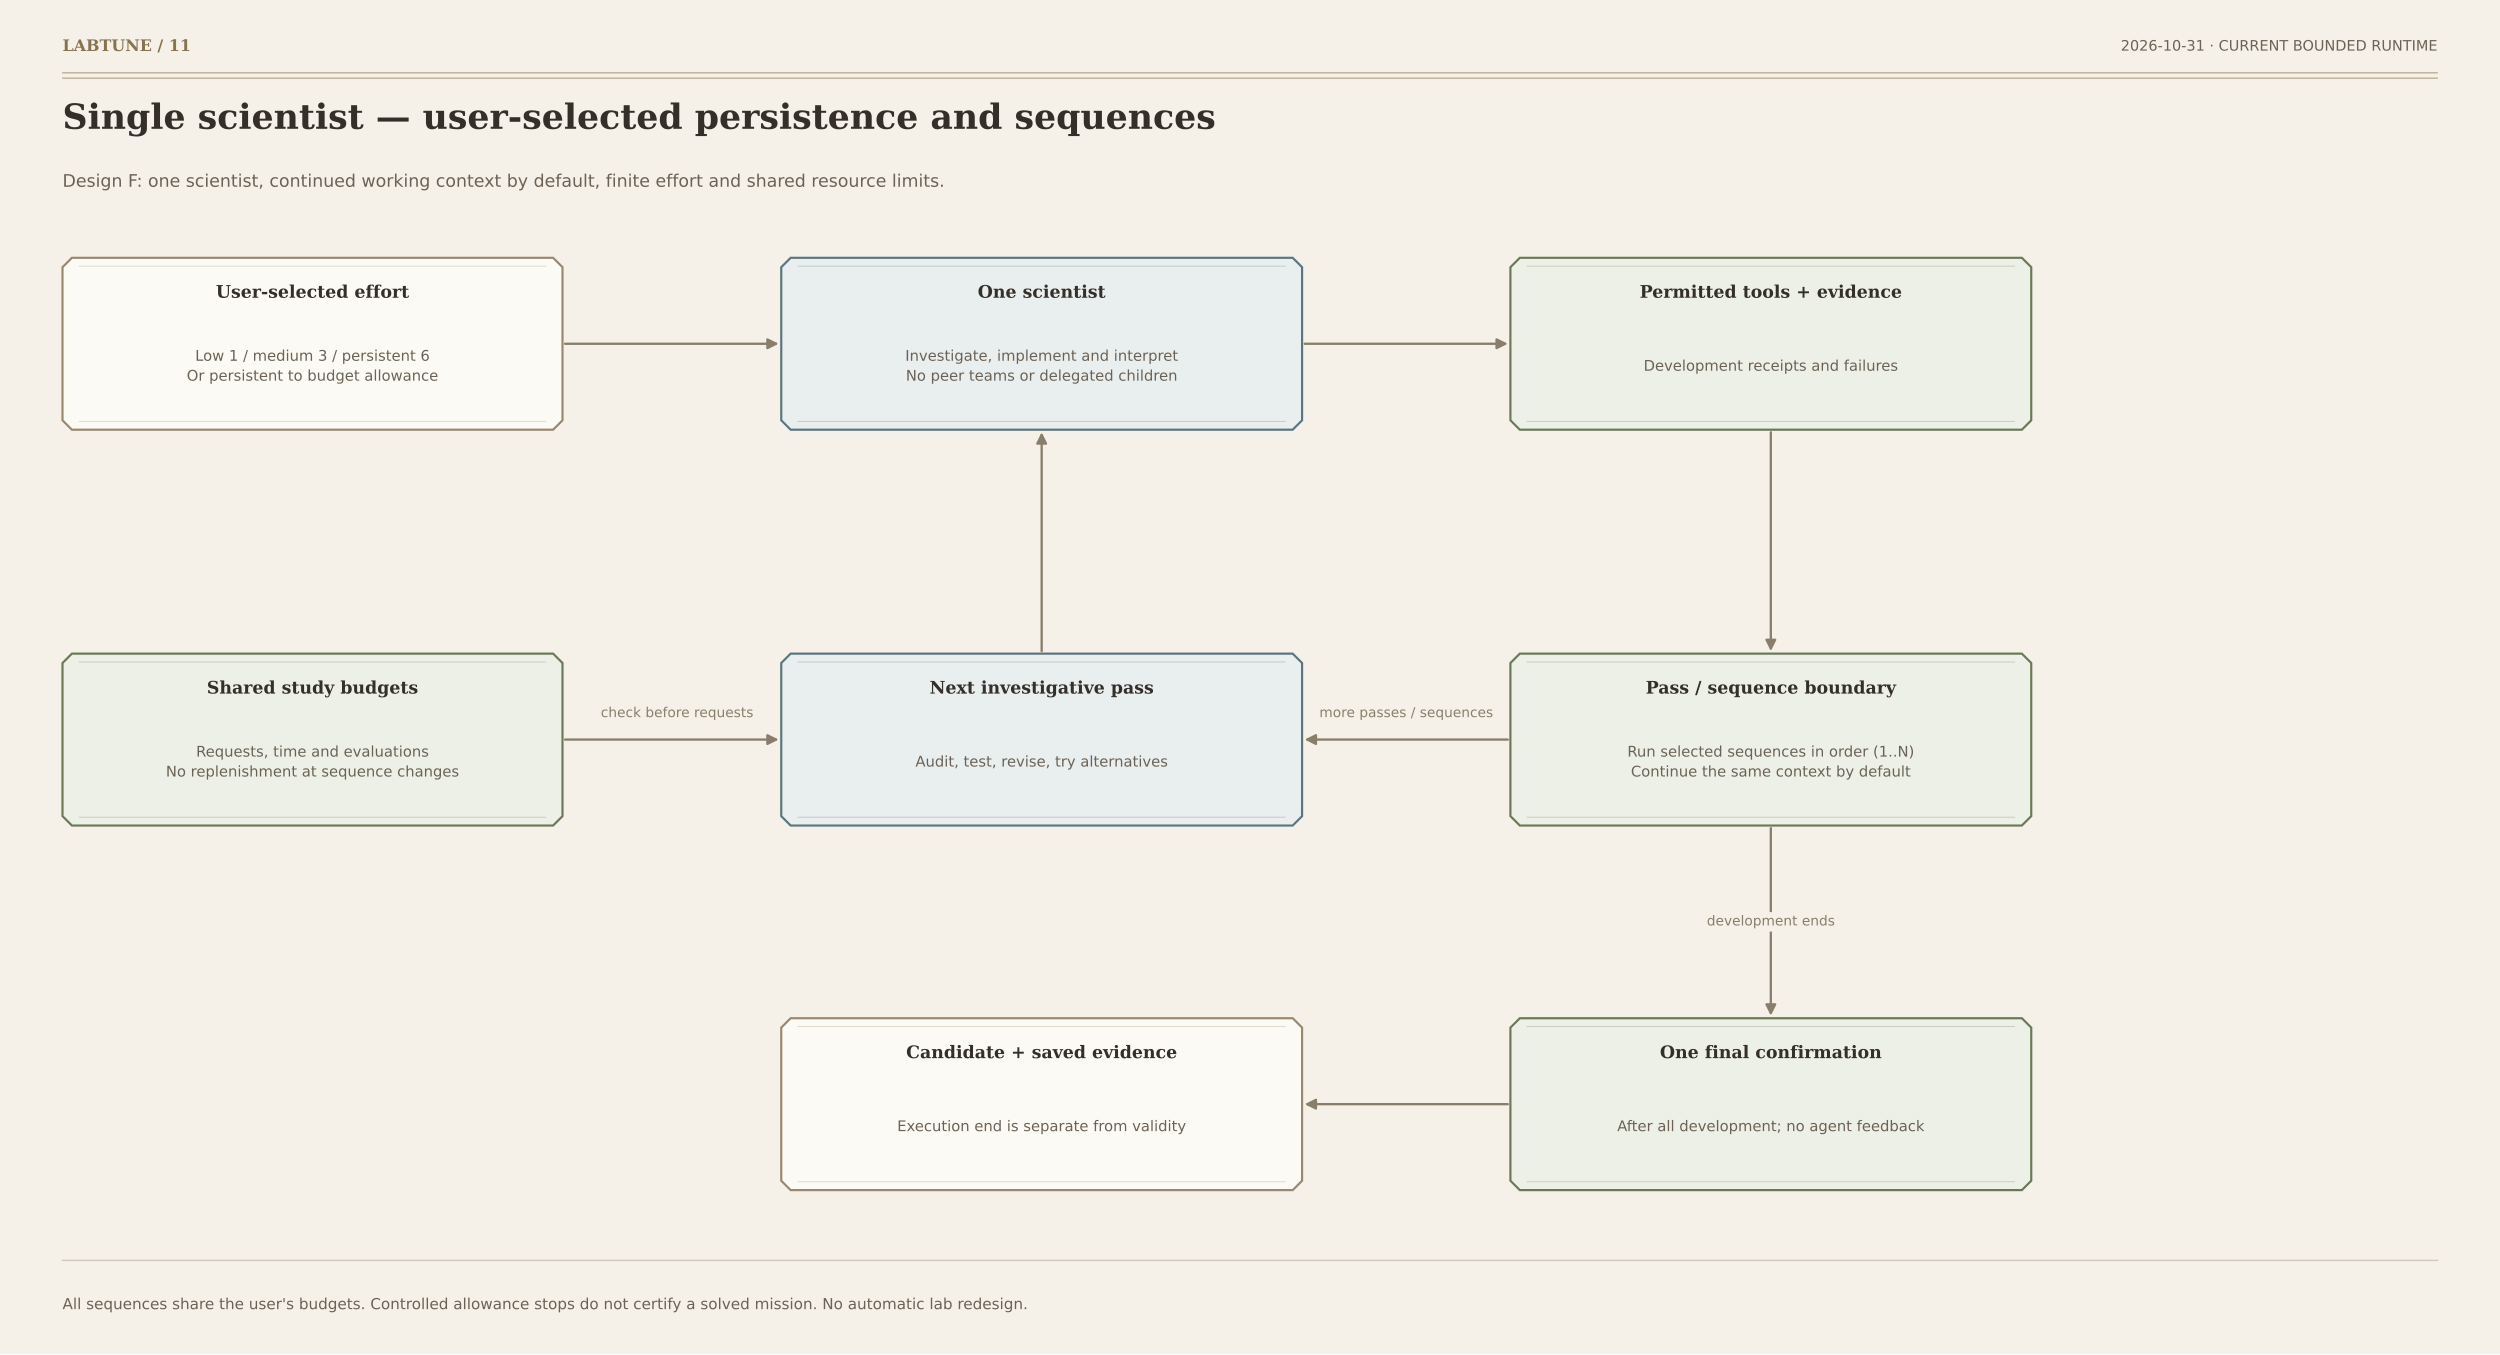
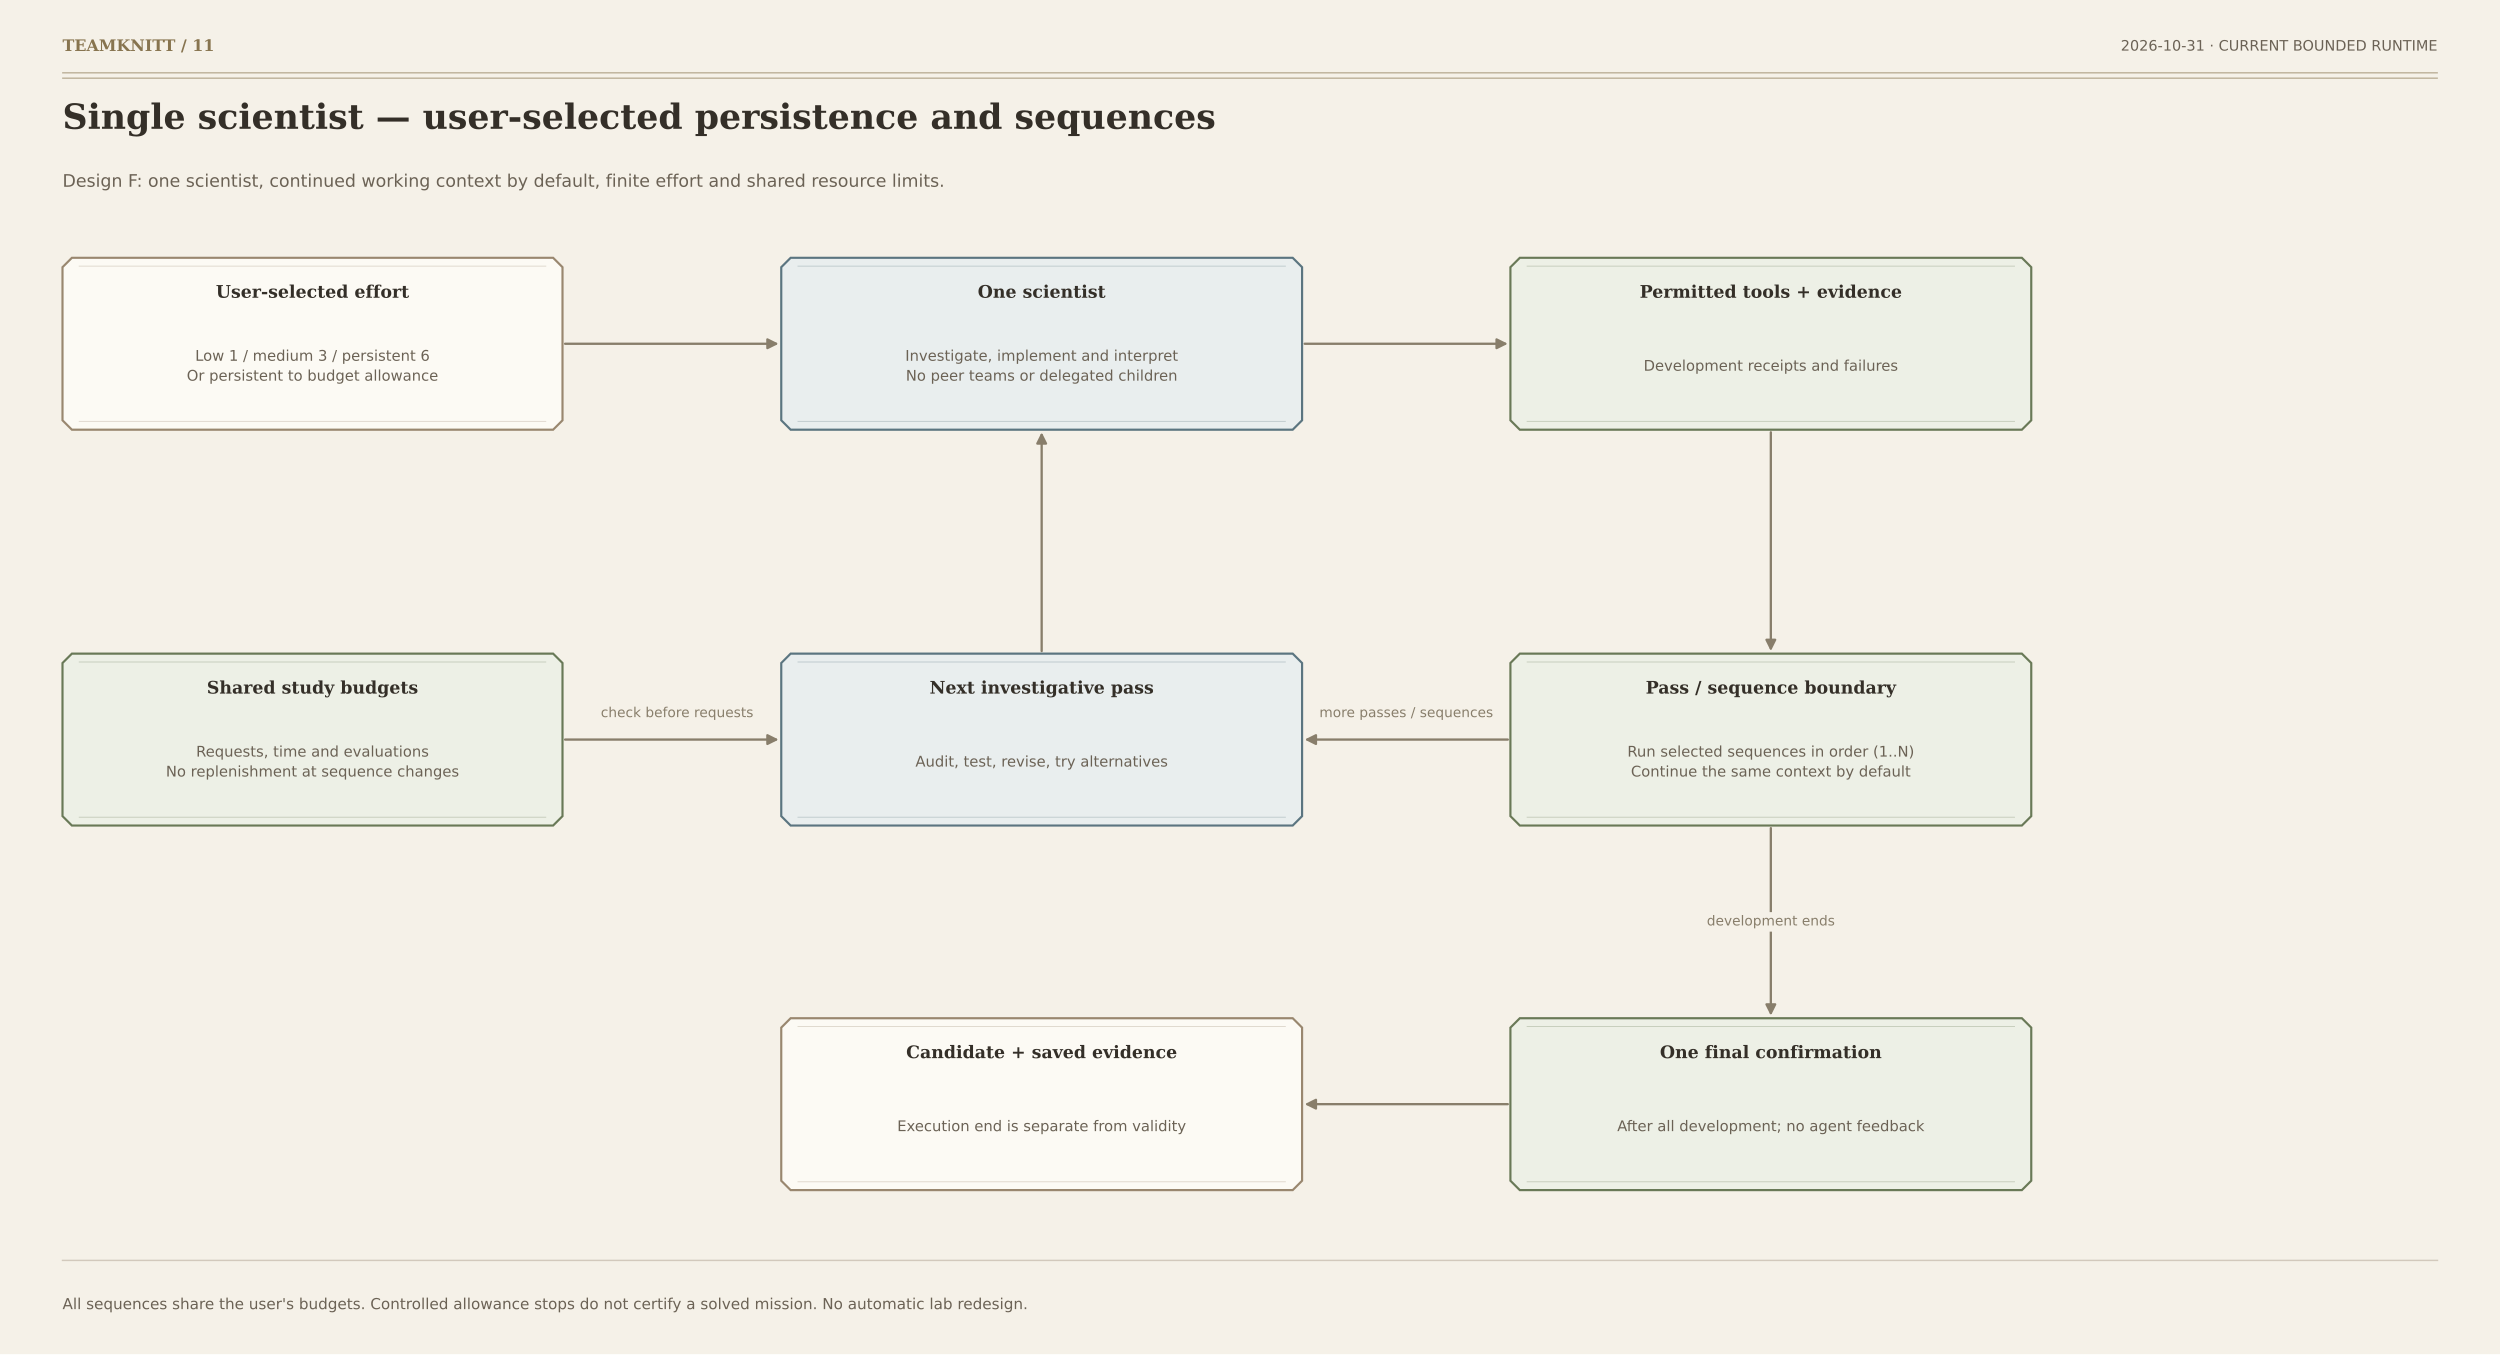
<svg xmlns="http://www.w3.org/2000/svg" width="1728pt" height="936pt" viewBox="0 0 1728 936" version="1.1">
  <defs>
    <style type="text/css">*{stroke-linejoin: round; stroke-linecap: butt}</style>
  </defs>
  <g id="figure_1">
    <g id="patch_1">
-       <path d="M 0 936  L 1728 936  L 1728 0  L 0 0  z " style="fill: #f5f1e8" />
+       <path d="M 0 936 L 1728 936 L 1728 0 L 0 0 z " style="fill: #f5f1e8" />
    </g>
    <g id="axes_1">
      <g id="patch_2">
-         <path d="M 390.6 237.6  L 536.411 237.6  " clip-path="url(#pcd49d81cd2)" style="fill: none; stroke: #887e6b; stroke-width: 1.6; stroke-linecap: round" />
-         <path d="M 530.411 234.6  L 536.411 237.6  L 530.411 240.6  z " clip-path="url(#pcd49d81cd2)" style="fill: #887e6b; stroke: #887e6b; stroke-width: 1.6; stroke-linecap: round" />
+         <path d="M 390.6 237.6 L 536.411 237.6 " clip-path="url(#p267aa336ec)" style="fill: none; stroke: #887e6b; stroke-width: 1.6; stroke-linecap: round" />
+         <path d="M 530.411 234.6 L 536.411 237.6 L 530.411 240.6 z " clip-path="url(#p267aa336ec)" style="fill: #887e6b; stroke: #887e6b; stroke-width: 1.6; stroke-linecap: round" />
      </g>
      <g id="patch_3">
-         <path d="M 901.8 237.6  L 1040.411 237.6  " clip-path="url(#pcd49d81cd2)" style="fill: none; stroke: #887e6b; stroke-width: 1.6; stroke-linecap: round" />
-         <path d="M 1034.411 234.6  L 1040.411 237.6  L 1034.411 240.6  z " clip-path="url(#pcd49d81cd2)" style="fill: #887e6b; stroke: #887e6b; stroke-width: 1.6; stroke-linecap: round" />
+         <path d="M 901.8 237.6 L 1040.411 237.6 " clip-path="url(#p267aa336ec)" style="fill: none; stroke: #887e6b; stroke-width: 1.6; stroke-linecap: round" />
+         <path d="M 1034.411 234.6 L 1040.411 237.6 L 1034.411 240.6 z " clip-path="url(#p267aa336ec)" style="fill: #887e6b; stroke: #887e6b; stroke-width: 1.6; stroke-linecap: round" />
      </g>
      <g id="patch_4">
-         <path d="M 1224 298.8  L 1224 448.211  " clip-path="url(#pcd49d81cd2)" style="fill: none; stroke: #887e6b; stroke-width: 1.6; stroke-linecap: round" />
-         <path d="M 1227 442.211  L 1224 448.211  L 1221 442.211  z " clip-path="url(#pcd49d81cd2)" style="fill: #887e6b; stroke: #887e6b; stroke-width: 1.6; stroke-linecap: round" />
+         <path d="M 1224 298.8 L 1224 448.211 " clip-path="url(#p267aa336ec)" style="fill: none; stroke: #887e6b; stroke-width: 1.6; stroke-linecap: round" />
+         <path d="M 1227 442.211 L 1224 448.211 L 1221 442.211 z " clip-path="url(#p267aa336ec)" style="fill: #887e6b; stroke: #887e6b; stroke-width: 1.6; stroke-linecap: round" />
      </g>
      <g id="patch_5">
-         <path d="M 1042.2 511.2  L 903.589 511.2  " clip-path="url(#pcd49d81cd2)" style="fill: none; stroke: #887e6b; stroke-width: 1.6; stroke-linecap: round" />
-         <path d="M 909.589 514.2  L 903.589 511.2  L 909.589 508.2  z " clip-path="url(#pcd49d81cd2)" style="fill: #887e6b; stroke: #887e6b; stroke-width: 1.6; stroke-linecap: round" />
+         <path d="M 1042.2 511.2 L 903.589 511.2 " clip-path="url(#p267aa336ec)" style="fill: none; stroke: #887e6b; stroke-width: 1.6; stroke-linecap: round" />
+         <path d="M 909.589 514.2 L 903.589 511.2 L 909.589 508.2 z " clip-path="url(#p267aa336ec)" style="fill: #887e6b; stroke: #887e6b; stroke-width: 1.6; stroke-linecap: round" />
      </g>
      <g id="patch_6">
-         <path d="M 390.6 511.2  L 536.411 511.2  " clip-path="url(#pcd49d81cd2)" style="fill: none; stroke: #887e6b; stroke-width: 1.6; stroke-linecap: round" />
-         <path d="M 530.411 508.2  L 536.411 511.2  L 530.411 514.2  z " clip-path="url(#pcd49d81cd2)" style="fill: #887e6b; stroke: #887e6b; stroke-width: 1.6; stroke-linecap: round" />
+         <path d="M 390.6 511.2 L 536.411 511.2 " clip-path="url(#p267aa336ec)" style="fill: none; stroke: #887e6b; stroke-width: 1.6; stroke-linecap: round" />
+         <path d="M 530.411 508.2 L 536.411 511.2 L 530.411 514.2 z " clip-path="url(#p267aa336ec)" style="fill: #887e6b; stroke: #887e6b; stroke-width: 1.6; stroke-linecap: round" />
      </g>
      <g id="patch_7">
-         <path d="M 720 450  L 720 300.589  " clip-path="url(#pcd49d81cd2)" style="fill: none; stroke: #887e6b; stroke-width: 1.6; stroke-linecap: round" />
-         <path d="M 717 306.589  L 720 300.589  L 723 306.589  z " clip-path="url(#pcd49d81cd2)" style="fill: #887e6b; stroke: #887e6b; stroke-width: 1.6; stroke-linecap: round" />
+         <path d="M 720 450 L 720 300.589 " clip-path="url(#p267aa336ec)" style="fill: none; stroke: #887e6b; stroke-width: 1.6; stroke-linecap: round" />
+         <path d="M 717 306.589 L 720 300.589 L 723 306.589 z " clip-path="url(#p267aa336ec)" style="fill: #887e6b; stroke: #887e6b; stroke-width: 1.6; stroke-linecap: round" />
      </g>
      <g id="patch_8">
-         <path d="M 1224 572.4  L 1224 700.211  " clip-path="url(#pcd49d81cd2)" style="fill: none; stroke: #887e6b; stroke-width: 1.6; stroke-linecap: round" />
-         <path d="M 1227 694.211  L 1224 700.211  L 1221 694.211  z " clip-path="url(#pcd49d81cd2)" style="fill: #887e6b; stroke: #887e6b; stroke-width: 1.6; stroke-linecap: round" />
+         <path d="M 1224 572.4 L 1224 700.211 " clip-path="url(#p267aa336ec)" style="fill: none; stroke: #887e6b; stroke-width: 1.6; stroke-linecap: round" />
+         <path d="M 1227 694.211 L 1224 700.211 L 1221 694.211 z " clip-path="url(#p267aa336ec)" style="fill: #887e6b; stroke: #887e6b; stroke-width: 1.6; stroke-linecap: round" />
      </g>
      <g id="patch_9">
-         <path d="M 1042.2 763.2  L 903.589 763.2  " clip-path="url(#pcd49d81cd2)" style="fill: none; stroke: #887e6b; stroke-width: 1.6; stroke-linecap: round" />
-         <path d="M 909.589 766.2  L 903.589 763.2  L 909.589 760.2  z " clip-path="url(#pcd49d81cd2)" style="fill: #887e6b; stroke: #887e6b; stroke-width: 1.6; stroke-linecap: round" />
+         <path d="M 1042.2 763.2 L 903.589 763.2 " clip-path="url(#p267aa336ec)" style="fill: none; stroke: #887e6b; stroke-width: 1.6; stroke-linecap: round" />
+         <path d="M 909.589 766.2 L 903.589 763.2 L 909.589 760.2 z " clip-path="url(#p267aa336ec)" style="fill: #887e6b; stroke: #887e6b; stroke-width: 1.6; stroke-linecap: round" />
      </g>
      <g id="line2d_1">
-         <path d="M 43.2 50.4  L 1684.8 50.4  " clip-path="url(#pcd49d81cd2)" style="fill: none; stroke: #87744f; stroke-width: 0.5; stroke-linecap: square" />
+         <path d="M 43.2 50.4 L 1684.8 50.4 " clip-path="url(#p267aa336ec)" style="fill: none; stroke: #87744f; stroke-width: 0.5; stroke-linecap: square" />
      </g>
      <g id="line2d_2">
-         <path d="M 43.2 54  L 1684.8 54  " clip-path="url(#pcd49d81cd2)" style="fill: none; stroke: #87744f; stroke-width: 0.5; stroke-linecap: square" />
+         <path d="M 43.2 54 L 1684.8 54 " clip-path="url(#p267aa336ec)" style="fill: none; stroke: #87744f; stroke-width: 0.5; stroke-linecap: square" />
      </g>
      <g id="line2d_3">
-         <path d="M 43.2 871.2  L 1684.8 871.2  " clip-path="url(#pcd49d81cd2)" style="fill: none; stroke: #d2c9bc; stroke-linecap: square" />
+         <path d="M 43.2 871.2 L 1684.8 871.2 " clip-path="url(#p267aa336ec)" style="fill: none; stroke: #d2c9bc; stroke-linecap: square" />
      </g>
      <g id="text_1">
-         <text style="font-weight: 700; font-size: 11px; font-family: 'DejaVu Serif'; text-anchor: start; fill: #87744f" x="43.2" y="35.257" transform="rotate(-0 43.2 35.25742)">LABTUNE / 11</text>
+         <text style="font-weight: 700; font-size: 11px; font-family: 'DejaVu Serif'; text-anchor: start; fill: #87744f" x="43.2" y="35.257" transform="rotate(-0 43.2 35.25742)">TEAMKNITT / 11</text>
      </g>
      <g id="text_2">
        <text style="font-size: 10px; font-family: 'DejaVu Sans'; text-anchor: end; fill: #6b6255" x="1684.8" y="34.998" transform="rotate(-0 1684.8 34.99766)">2026-10-31 · CURRENT BOUNDED RUNTIME</text>
      </g>
      <g id="text_3">
        <text style="font-weight: 700; font-size: 24px; font-family: 'DejaVu Serif'; text-anchor: start; fill: #342f28" x="43.2" y="89.035" transform="rotate(-0 43.2 89.03531)">Single scientist — user-selected persistence and sequences</text>
      </g>
      <g id="text_4">
        <text style="font-size: 12px; font-family: 'DejaVu Sans'; text-anchor: start; fill: #6b6255" x="43.2" y="129.118" transform="rotate(-0 43.2 129.1177)">Design F: one scientist, continued working context by default, finite effort and shared resource limits.</text>
      </g>
      <g id="patch_10">
-         <path d="M 49.68 178.2  L 382.32 178.2  L 388.8 184.68  L 388.8 290.52  L 382.32 297  L 49.68 297  L 43.2 290.52  L 43.2 184.68  z " clip-path="url(#pcd49d81cd2)" style="fill: #fcfaf4; stroke: #99876f; stroke-width: 1.5; stroke-linejoin: miter" />
+         <path d="M 49.68 178.2 L 382.32 178.2 L 388.8 184.68 L 388.8 290.52 L 382.32 297 L 49.68 297 L 43.2 290.52 L 43.2 184.68 z " clip-path="url(#p267aa336ec)" style="fill: #fcfaf4; stroke: #99876f; stroke-width: 1.5; stroke-linejoin: miter" />
      </g>
      <g id="patch_11">
-         <path d="M 546.48 178.2  L 893.52 178.2  L 900 184.68  L 900 290.52  L 893.52 297  L 546.48 297  L 540 290.52  L 540 184.68  z " clip-path="url(#pcd49d81cd2)" style="fill: #e9eeee; stroke: #5b7580; stroke-width: 1.5; stroke-linejoin: miter" />
+         <path d="M 546.48 178.2 L 893.52 178.2 L 900 184.68 L 900 290.52 L 893.52 297 L 546.48 297 L 540 290.52 L 540 184.68 z " clip-path="url(#p267aa336ec)" style="fill: #e9eeee; stroke: #5b7580; stroke-width: 1.5; stroke-linejoin: miter" />
      </g>
      <g id="patch_12">
-         <path d="M 1050.48 178.2  L 1397.52 178.2  L 1404 184.68  L 1404 290.52  L 1397.52 297  L 1050.48 297  L 1044 290.52  L 1044 184.68  z " clip-path="url(#pcd49d81cd2)" style="fill: #edf0e6; stroke: #697957; stroke-width: 1.5; stroke-linejoin: miter" />
+         <path d="M 1050.48 178.2 L 1397.52 178.2 L 1404 184.68 L 1404 290.52 L 1397.52 297 L 1050.48 297 L 1044 290.52 L 1044 184.68 z " clip-path="url(#p267aa336ec)" style="fill: #edf0e6; stroke: #697957; stroke-width: 1.5; stroke-linejoin: miter" />
      </g>
      <g id="patch_13">
-         <path d="M 49.68 451.8  L 382.32 451.8  L 388.8 458.28  L 388.8 564.12  L 382.32 570.6  L 49.68 570.6  L 43.2 564.12  L 43.2 458.28  z " clip-path="url(#pcd49d81cd2)" style="fill: #edf0e6; stroke: #697957; stroke-width: 1.5; stroke-linejoin: miter" />
+         <path d="M 49.68 451.8 L 382.32 451.8 L 388.8 458.28 L 388.8 564.12 L 382.32 570.6 L 49.68 570.6 L 43.2 564.12 L 43.2 458.28 z " clip-path="url(#p267aa336ec)" style="fill: #edf0e6; stroke: #697957; stroke-width: 1.5; stroke-linejoin: miter" />
      </g>
      <g id="patch_14">
-         <path d="M 546.48 451.8  L 893.52 451.8  L 900 458.28  L 900 564.12  L 893.52 570.6  L 546.48 570.6  L 540 564.12  L 540 458.28  z " clip-path="url(#pcd49d81cd2)" style="fill: #e9eeee; stroke: #5b7580; stroke-width: 1.5; stroke-linejoin: miter" />
+         <path d="M 546.48 451.8 L 893.52 451.8 L 900 458.28 L 900 564.12 L 893.52 570.6 L 546.48 570.6 L 540 564.12 L 540 458.28 z " clip-path="url(#p267aa336ec)" style="fill: #e9eeee; stroke: #5b7580; stroke-width: 1.5; stroke-linejoin: miter" />
      </g>
      <g id="patch_15">
-         <path d="M 1050.48 451.8  L 1397.52 451.8  L 1404 458.28  L 1404 564.12  L 1397.52 570.6  L 1050.48 570.6  L 1044 564.12  L 1044 458.28  z " clip-path="url(#pcd49d81cd2)" style="fill: #edf0e6; stroke: #697957; stroke-width: 1.5; stroke-linejoin: miter" />
+         <path d="M 1050.48 451.8 L 1397.52 451.8 L 1404 458.28 L 1404 564.12 L 1397.52 570.6 L 1050.48 570.6 L 1044 564.12 L 1044 458.28 z " clip-path="url(#p267aa336ec)" style="fill: #edf0e6; stroke: #697957; stroke-width: 1.5; stroke-linejoin: miter" />
      </g>
      <g id="patch_16">
-         <path d="M 1050.48 703.8  L 1397.52 703.8  L 1404 710.28  L 1404 816.12  L 1397.52 822.6  L 1050.48 822.6  L 1044 816.12  L 1044 710.28  z " clip-path="url(#pcd49d81cd2)" style="fill: #edf0e6; stroke: #697957; stroke-width: 1.5; stroke-linejoin: miter" />
+         <path d="M 1050.48 703.8 L 1397.52 703.8 L 1404 710.28 L 1404 816.12 L 1397.52 822.6 L 1050.48 822.6 L 1044 816.12 L 1044 710.28 z " clip-path="url(#p267aa336ec)" style="fill: #edf0e6; stroke: #697957; stroke-width: 1.5; stroke-linejoin: miter" />
      </g>
      <g id="patch_17">
-         <path d="M 546.48 703.8  L 893.52 703.8  L 900 710.28  L 900 816.12  L 893.52 822.6  L 546.48 822.6  L 540 816.12  L 540 710.28  z " clip-path="url(#pcd49d81cd2)" style="fill: #fcfaf4; stroke: #99876f; stroke-width: 1.5; stroke-linejoin: miter" />
+         <path d="M 546.48 703.8 L 893.52 703.8 L 900 710.28 L 900 816.12 L 893.52 822.6 L 546.48 822.6 L 540 816.12 L 540 710.28 z " clip-path="url(#p267aa336ec)" style="fill: #fcfaf4; stroke: #99876f; stroke-width: 1.5; stroke-linejoin: miter" />
      </g>
      <g id="text_5">
        <text style="font-size: 10.5px; font-family: 'DejaVu Sans'; text-anchor: start; fill: #6b6255" x="43.2" y="904.888" transform="rotate(-0 43.2 904.8879)">All sequences share the user's budgets. Controlled allowance stops do not certify a solved mission. No automatic lab redesign.</text>
      </g>
      <g id="line2d_4">
-         <path d="M 54.72 183.96  L 377.28 183.96  " clip-path="url(#pcd49d81cd2)" style="fill: none; stroke: #99876f; stroke-opacity: 0.35; stroke-width: 0.55; stroke-linecap: square" />
+         <path d="M 54.72 183.96 L 377.28 183.96 " clip-path="url(#p267aa336ec)" style="fill: none; stroke: #99876f; stroke-opacity: 0.35; stroke-width: 0.55; stroke-linecap: square" />
      </g>
      <g id="line2d_5">
-         <path d="M 54.72 291.24  L 377.28 291.24  " clip-path="url(#pcd49d81cd2)" style="fill: none; stroke: #99876f; stroke-opacity: 0.35; stroke-width: 0.55; stroke-linecap: square" />
+         <path d="M 54.72 291.24 L 377.28 291.24 " clip-path="url(#p267aa336ec)" style="fill: none; stroke: #99876f; stroke-opacity: 0.35; stroke-width: 0.55; stroke-linecap: square" />
      </g>
      <g id="text_6">
        <text style="font-weight: 700; font-size: 12px; font-family: 'DejaVu Serif'; text-anchor: middle; fill: #342f28" x="216" y="205.798" transform="rotate(-0 216 205.7977)">User-selected effort</text>
      </g>
      <g id="text_7">
        <text style="font-size: 10.2px; font-family: 'DejaVu Sans'; fill: #6b6255" transform="translate(134.9076 249.3696)">Low 1 / medium 3 / persistent 6</text>
        <text style="font-size: 10.2px; font-family: 'DejaVu Sans'; fill: #6b6255" transform="translate(129.0809 263.1396)">Or persistent to budget allowance</text>
      </g>
      <g id="line2d_6">
-         <path d="M 551.52 183.96  L 888.48 183.96  " clip-path="url(#pcd49d81cd2)" style="fill: none; stroke: #5b7580; stroke-opacity: 0.35; stroke-width: 0.55; stroke-linecap: square" />
+         <path d="M 551.52 183.96 L 888.48 183.96 " clip-path="url(#p267aa336ec)" style="fill: none; stroke: #5b7580; stroke-opacity: 0.35; stroke-width: 0.55; stroke-linecap: square" />
      </g>
      <g id="line2d_7">
-         <path d="M 551.52 291.24  L 888.48 291.24  " clip-path="url(#pcd49d81cd2)" style="fill: none; stroke: #5b7580; stroke-opacity: 0.35; stroke-width: 0.55; stroke-linecap: square" />
+         <path d="M 551.52 291.24 L 888.48 291.24 " clip-path="url(#p267aa336ec)" style="fill: none; stroke: #5b7580; stroke-opacity: 0.35; stroke-width: 0.55; stroke-linecap: square" />
      </g>
      <g id="text_8">
        <text style="font-weight: 700; font-size: 12px; font-family: 'DejaVu Serif'; text-anchor: middle; fill: #342f28" x="720" y="205.798" transform="rotate(-0 720 205.7977)">One scientist</text>
      </g>
      <g id="text_9">
        <text style="font-size: 10.2px; font-family: 'DejaVu Sans'; fill: #6b6255" transform="translate(625.6978 249.3696)">Investigate, implement and interpret</text>
        <text style="font-size: 10.2px; font-family: 'DejaVu Sans'; fill: #6b6255" transform="translate(626.1138 263.1396)">No peer teams or delegated children</text>
      </g>
      <g id="line2d_8">
-         <path d="M 1055.52 183.96  L 1392.48 183.96  " clip-path="url(#pcd49d81cd2)" style="fill: none; stroke: #697957; stroke-opacity: 0.35; stroke-width: 0.55; stroke-linecap: square" />
+         <path d="M 1055.52 183.96 L 1392.48 183.96 " clip-path="url(#p267aa336ec)" style="fill: none; stroke: #697957; stroke-opacity: 0.35; stroke-width: 0.55; stroke-linecap: square" />
      </g>
      <g id="line2d_9">
-         <path d="M 1055.52 291.24  L 1392.48 291.24  " clip-path="url(#pcd49d81cd2)" style="fill: none; stroke: #697957; stroke-opacity: 0.35; stroke-width: 0.55; stroke-linecap: square" />
+         <path d="M 1055.52 291.24 L 1392.48 291.24 " clip-path="url(#p267aa336ec)" style="fill: none; stroke: #697957; stroke-opacity: 0.35; stroke-width: 0.55; stroke-linecap: square" />
      </g>
      <g id="text_10">
        <text style="font-weight: 700; font-size: 12px; font-family: 'DejaVu Serif'; text-anchor: middle; fill: #342f28" x="1224" y="205.798" transform="rotate(-0 1224 205.7977)">Permitted tools + evidence</text>
      </g>
      <g id="text_11">
        <text style="font-size: 10.2px; font-family: 'DejaVu Sans'; text-anchor: middle; fill: #6b6255" x="1224" y="256.255" transform="rotate(-0 1224 256.2546)">Development receipts and failures</text>
      </g>
      <g id="line2d_10">
-         <path d="M 54.72 457.56  L 377.28 457.56  " clip-path="url(#pcd49d81cd2)" style="fill: none; stroke: #697957; stroke-opacity: 0.35; stroke-width: 0.55; stroke-linecap: square" />
+         <path d="M 54.72 457.56 L 377.28 457.56 " clip-path="url(#p267aa336ec)" style="fill: none; stroke: #697957; stroke-opacity: 0.35; stroke-width: 0.55; stroke-linecap: square" />
      </g>
      <g id="line2d_11">
-         <path d="M 54.72 564.84  L 377.28 564.84  " clip-path="url(#pcd49d81cd2)" style="fill: none; stroke: #697957; stroke-opacity: 0.35; stroke-width: 0.55; stroke-linecap: square" />
+         <path d="M 54.72 564.84 L 377.28 564.84 " clip-path="url(#p267aa336ec)" style="fill: none; stroke: #697957; stroke-opacity: 0.35; stroke-width: 0.55; stroke-linecap: square" />
      </g>
      <g id="text_12">
        <text style="font-weight: 700; font-size: 12px; font-family: 'DejaVu Serif'; text-anchor: middle; fill: #342f28" x="216" y="479.398" transform="rotate(-0 216 479.3977)">Shared study budgets</text>
      </g>
      <g id="text_13">
        <text style="font-size: 10.2px; font-family: 'DejaVu Sans'; fill: #6b6255" transform="translate(135.5435 522.9696)">Requests, time and evaluations</text>
        <text style="font-size: 10.2px; font-family: 'DejaVu Sans'; fill: #6b6255" transform="translate(114.6622 536.7396)">No replenishment at sequence changes</text>
      </g>
      <g id="line2d_12">
-         <path d="M 551.52 457.56  L 888.48 457.56  " clip-path="url(#pcd49d81cd2)" style="fill: none; stroke: #5b7580; stroke-opacity: 0.35; stroke-width: 0.55; stroke-linecap: square" />
+         <path d="M 551.52 457.56 L 888.48 457.56 " clip-path="url(#p267aa336ec)" style="fill: none; stroke: #5b7580; stroke-opacity: 0.35; stroke-width: 0.55; stroke-linecap: square" />
      </g>
      <g id="line2d_13">
-         <path d="M 551.52 564.84  L 888.48 564.84  " clip-path="url(#pcd49d81cd2)" style="fill: none; stroke: #5b7580; stroke-opacity: 0.35; stroke-width: 0.55; stroke-linecap: square" />
+         <path d="M 551.52 564.84 L 888.48 564.84 " clip-path="url(#p267aa336ec)" style="fill: none; stroke: #5b7580; stroke-opacity: 0.35; stroke-width: 0.55; stroke-linecap: square" />
      </g>
      <g id="text_14">
        <text style="font-weight: 700; font-size: 12px; font-family: 'DejaVu Serif'; text-anchor: middle; fill: #342f28" x="720" y="479.398" transform="rotate(-0 720 479.3977)">Next investigative pass</text>
      </g>
      <g id="text_15">
        <text style="font-size: 10.2px; font-family: 'DejaVu Sans'; text-anchor: middle; fill: #6b6255" x="720" y="529.855" transform="rotate(-0 720 529.8546)">Audit, test, revise, try alternatives</text>
      </g>
      <g id="line2d_14">
-         <path d="M 1055.52 457.56  L 1392.48 457.56  " clip-path="url(#pcd49d81cd2)" style="fill: none; stroke: #697957; stroke-opacity: 0.35; stroke-width: 0.55; stroke-linecap: square" />
+         <path d="M 1055.52 457.56 L 1392.48 457.56 " clip-path="url(#p267aa336ec)" style="fill: none; stroke: #697957; stroke-opacity: 0.35; stroke-width: 0.55; stroke-linecap: square" />
      </g>
      <g id="line2d_15">
-         <path d="M 1055.52 564.84  L 1392.48 564.84  " clip-path="url(#pcd49d81cd2)" style="fill: none; stroke: #697957; stroke-opacity: 0.35; stroke-width: 0.55; stroke-linecap: square" />
+         <path d="M 1055.52 564.84 L 1392.48 564.84 " clip-path="url(#p267aa336ec)" style="fill: none; stroke: #697957; stroke-opacity: 0.35; stroke-width: 0.55; stroke-linecap: square" />
      </g>
      <g id="text_16">
        <text style="font-weight: 700; font-size: 12px; font-family: 'DejaVu Serif'; text-anchor: middle; fill: #342f28" x="1224" y="479.398" transform="rotate(-0 1224 479.3977)">Pass / sequence boundary</text>
      </g>
      <g id="text_17">
        <text style="font-size: 10.2px; font-family: 'DejaVu Sans'; fill: #6b6255" transform="translate(1124.823 522.9696)">Run selected sequences in order (1..N)</text>
        <text style="font-size: 10.2px; font-family: 'DejaVu Sans'; fill: #6b6255" transform="translate(1127.282 536.7396)">Continue the same context by default</text>
      </g>
      <g id="line2d_16">
-         <path d="M 1055.52 709.56  L 1392.48 709.56  " clip-path="url(#pcd49d81cd2)" style="fill: none; stroke: #697957; stroke-opacity: 0.35; stroke-width: 0.55; stroke-linecap: square" />
+         <path d="M 1055.52 709.56 L 1392.48 709.56 " clip-path="url(#p267aa336ec)" style="fill: none; stroke: #697957; stroke-opacity: 0.35; stroke-width: 0.55; stroke-linecap: square" />
      </g>
      <g id="line2d_17">
-         <path d="M 1055.52 816.84  L 1392.48 816.84  " clip-path="url(#pcd49d81cd2)" style="fill: none; stroke: #697957; stroke-opacity: 0.35; stroke-width: 0.55; stroke-linecap: square" />
+         <path d="M 1055.52 816.84 L 1392.48 816.84 " clip-path="url(#p267aa336ec)" style="fill: none; stroke: #697957; stroke-opacity: 0.35; stroke-width: 0.55; stroke-linecap: square" />
      </g>
      <g id="text_18">
        <text style="font-weight: 700; font-size: 12px; font-family: 'DejaVu Serif'; text-anchor: middle; fill: #342f28" x="1224" y="731.398" transform="rotate(-0 1224 731.3977)">One final confirmation</text>
      </g>
      <g id="text_19">
        <text style="font-size: 10.2px; font-family: 'DejaVu Sans'; text-anchor: middle; fill: #6b6255" x="1224" y="781.855" transform="rotate(-0 1224 781.8546)">After all development; no agent feedback</text>
      </g>
      <g id="line2d_18">
-         <path d="M 551.52 709.56  L 888.48 709.56  " clip-path="url(#pcd49d81cd2)" style="fill: none; stroke: #99876f; stroke-opacity: 0.35; stroke-width: 0.55; stroke-linecap: square" />
+         <path d="M 551.52 709.56 L 888.48 709.56 " clip-path="url(#p267aa336ec)" style="fill: none; stroke: #99876f; stroke-opacity: 0.35; stroke-width: 0.55; stroke-linecap: square" />
      </g>
      <g id="line2d_19">
-         <path d="M 551.52 816.84  L 888.48 816.84  " clip-path="url(#pcd49d81cd2)" style="fill: none; stroke: #99876f; stroke-opacity: 0.35; stroke-width: 0.55; stroke-linecap: square" />
+         <path d="M 551.52 816.84 L 888.48 816.84 " clip-path="url(#p267aa336ec)" style="fill: none; stroke: #99876f; stroke-opacity: 0.35; stroke-width: 0.55; stroke-linecap: square" />
      </g>
      <g id="text_20">
        <text style="font-weight: 700; font-size: 12px; font-family: 'DejaVu Serif'; text-anchor: middle; fill: #342f28" x="720" y="731.398" transform="rotate(-0 720 731.3977)">Candidate + saved evidence</text>
      </g>
      <g id="text_21">
        <text style="font-size: 10.2px; font-family: 'DejaVu Sans'; text-anchor: middle; fill: #6b6255" x="720" y="781.855" transform="rotate(-0 720 781.8546)">Execution end is separate from validity</text>
      </g>
      <g id="text_22">
        <g id="patch_18">
-           <path d="M 909.935 499.945  L 1034.065 499.945  L 1034.065 486.455  L 909.935 486.455  z " style="fill: #f5f1e8" />
+           <path d="M 909.935 499.945 L 1034.065 499.945 L 1034.065 486.455 L 909.935 486.455 z " style="fill: #f5f1e8" />
        </g>
        <text style="font-size: 9.5px; font-family: 'DejaVu Sans'; text-anchor: middle; fill: #887e6b" x="972" y="495.668" transform="rotate(-0 972 495.6678)">more passes / sequences</text>
      </g>
      <g id="text_23">
        <g id="patch_19">
-           <path d="M 413.261 499.945  L 522.739 499.945  L 522.739 486.455  L 413.261 486.455  z " style="fill: #f5f1e8" />
+           <path d="M 413.261 499.945 L 522.739 499.945 L 522.739 486.455 L 413.261 486.455 z " style="fill: #f5f1e8" />
        </g>
        <text style="font-size: 9.5px; font-family: 'DejaVu Sans'; text-anchor: middle; fill: #887e6b" x="468" y="495.668" transform="rotate(-0 468 495.6681)">check before requests</text>
      </g>
      <g id="text_24">
        <g id="patch_20">
-           <path d="M 1177.736 643.945  L 1270.264 643.945  L 1270.264 630.455  L 1177.736 630.455  z " style="fill: #f5f1e8" />
+           <path d="M 1177.736 643.945 L 1270.264 643.945 L 1270.264 630.455 L 1177.736 630.455 z " style="fill: #f5f1e8" />
        </g>
        <text style="font-size: 9.5px; font-family: 'DejaVu Sans'; text-anchor: middle; fill: #887e6b" x="1224" y="639.668" transform="rotate(-0 1224 639.6681)">development ends</text>
      </g>
    </g>
  </g>
  <defs>
-     <clipPath id="pcd49d81cd2">
+     <clipPath id="p267aa336ec">
      <rect x="0" y="0" width="1728" height="936" />
    </clipPath>
  </defs>
</svg>
